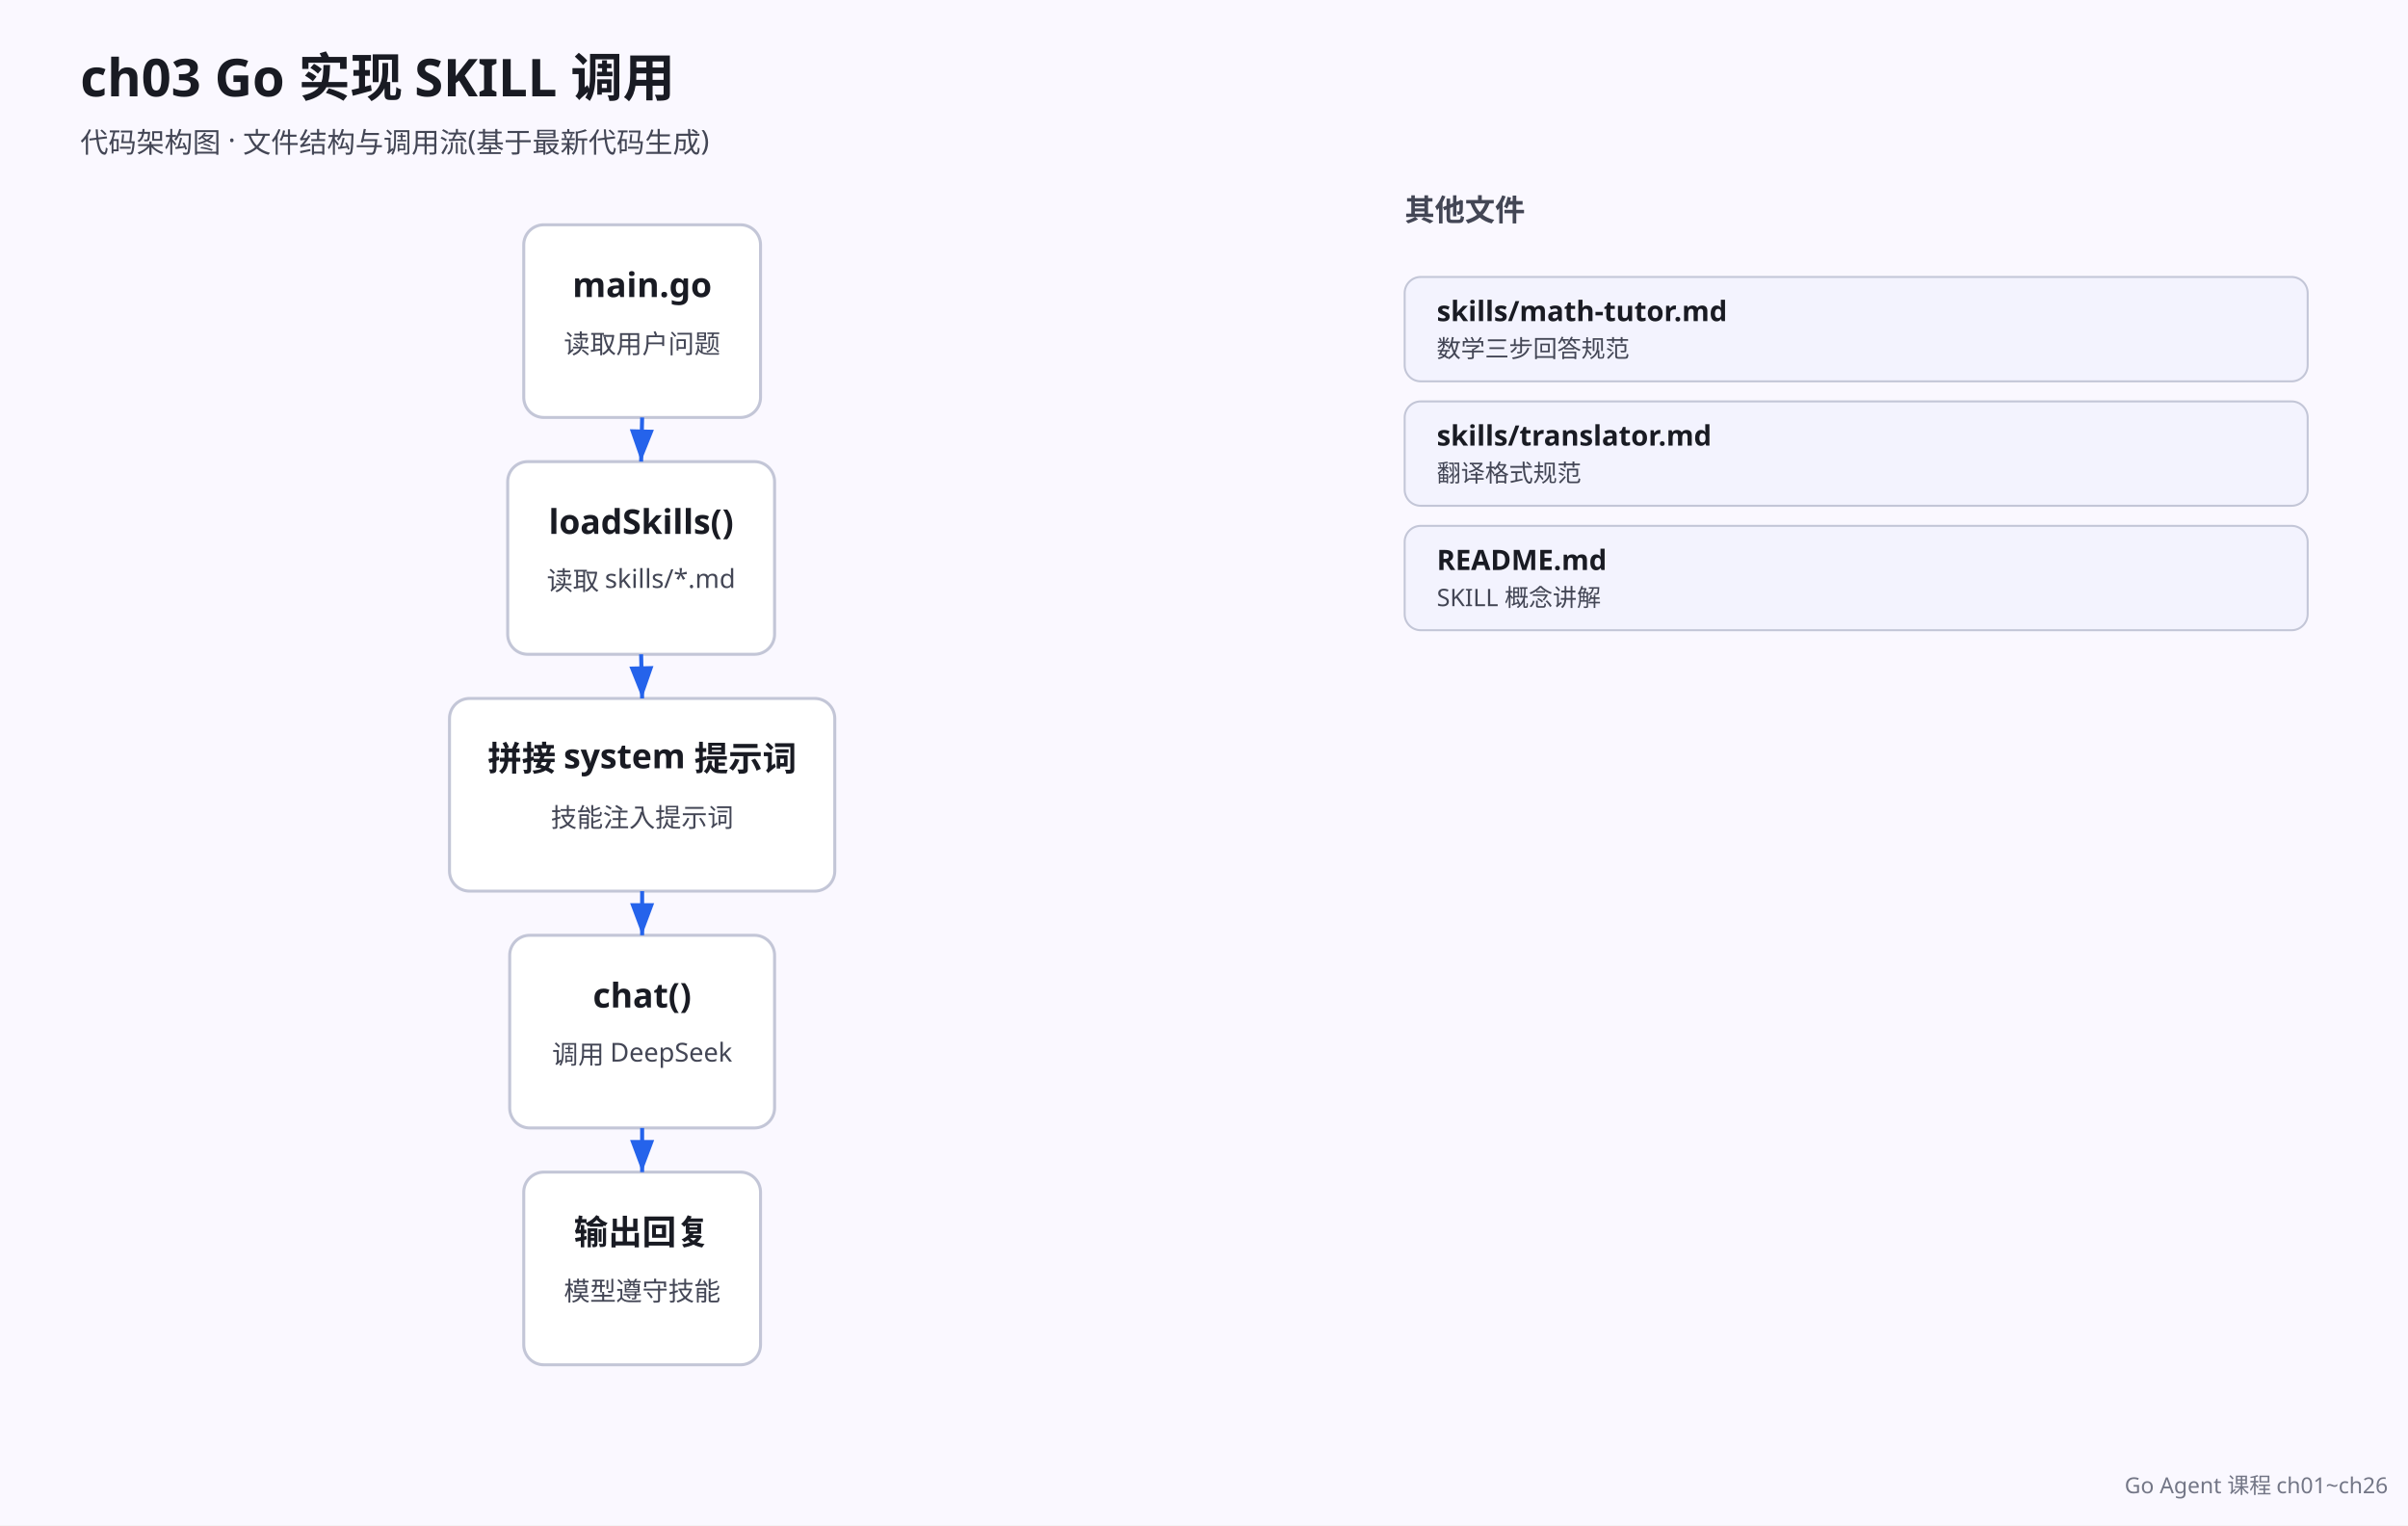
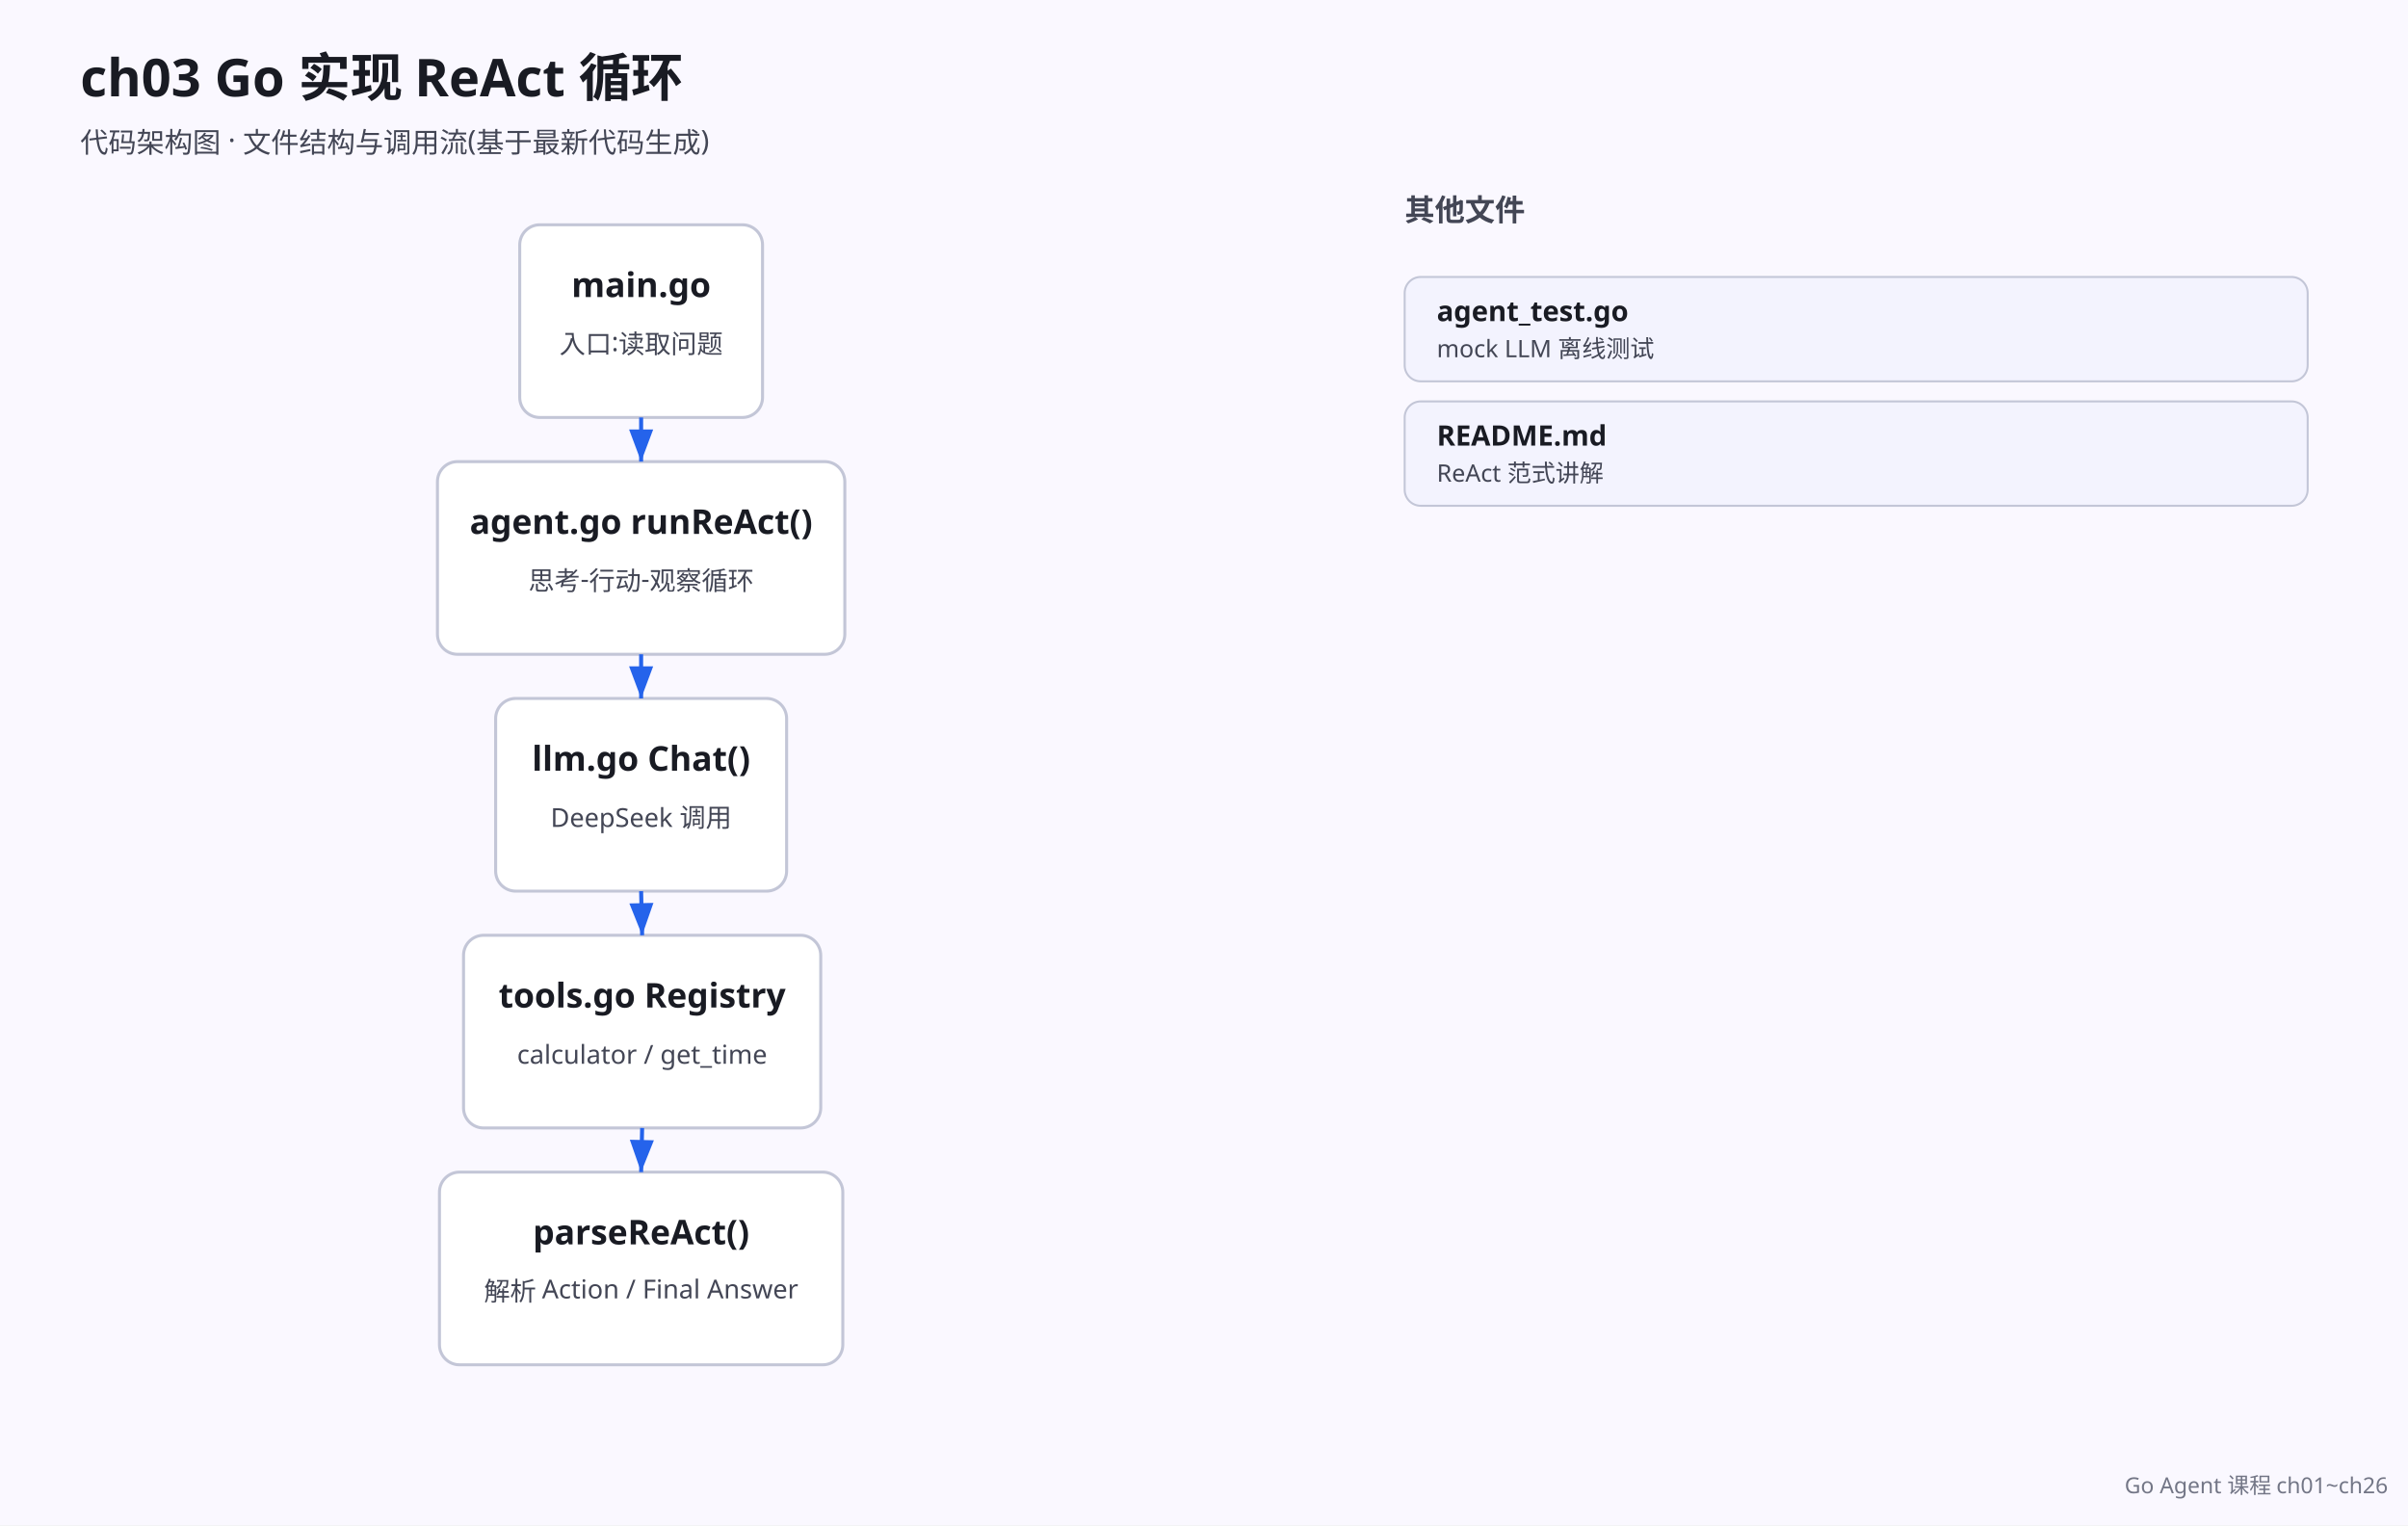
<svg xmlns="http://www.w3.org/2000/svg" width="1200" height="760" viewBox="0 0 1200 760">
  <defs>
    <marker id="arrow" markerWidth="10" markerHeight="10" refX="8" refY="3" orient="auto">
      <path d="M0,0 L8,3 L0,6 z" fill="#2563eb" />
    </marker>
  </defs>
  <rect width="1200" height="760" fill="#faf8ff" />
-   <text x="40" y="48" fill="#191b23" font-family="Microsoft YaHei, sans-serif" font-size="26" font-weight="700">ch03 Go 实现 SKILL 调用</text>
+   <text x="40" y="48" fill="#191b23" font-family="Microsoft YaHei, sans-serif" font-size="26" font-weight="700">ch03 Go 实现 ReAct 循环</text>
  <text x="40" y="76" fill="#434655" font-family="Microsoft YaHei, sans-serif" font-size="14">代码架构图 · 文件结构与调用流(基于最新代码生成)</text>
-   <rect x="261" y="112" width="118" height="96" rx="10" fill="#ffffff" stroke="#c3c6d7" stroke-width="1.5" />
-   <text x="320.0" y="148.0" fill="#191b23" font-family="Microsoft YaHei, sans-serif" font-size="17" font-weight="600" text-anchor="middle">main.go</text>
-   <text x="320.0" y="176.0" fill="#434655" font-family="Microsoft YaHei, sans-serif" font-size="13" text-anchor="middle">读取用户问题</text>
-   <rect x="253" y="230" width="133" height="96" rx="10" fill="#ffffff" stroke="#c3c6d7" stroke-width="1.5" />
-   <text x="319.5" y="266.0" fill="#191b23" font-family="Microsoft YaHei, sans-serif" font-size="17" font-weight="600" text-anchor="middle">loadSkills()</text>
-   <text x="319.5" y="294.0" fill="#434655" font-family="Microsoft YaHei, sans-serif" font-size="13" text-anchor="middle">读取 skills/*.md</text>
-   <rect x="224" y="348" width="192" height="96" rx="10" fill="#ffffff" stroke="#c3c6d7" stroke-width="1.5" />
-   <text x="320.0" y="384.0" fill="#191b23" font-family="Microsoft YaHei, sans-serif" font-size="17" font-weight="600" text-anchor="middle">拼接 system 提示词</text>
-   <text x="320.0" y="412.0" fill="#434655" font-family="Microsoft YaHei, sans-serif" font-size="13" text-anchor="middle">技能注入提示词</text>
-   <rect x="254" y="466" width="132" height="96" rx="10" fill="#ffffff" stroke="#c3c6d7" stroke-width="1.5" />
-   <text x="320.0" y="502.0" fill="#191b23" font-family="Microsoft YaHei, sans-serif" font-size="17" font-weight="600" text-anchor="middle">chat()</text>
-   <text x="320.0" y="530.0" fill="#434655" font-family="Microsoft YaHei, sans-serif" font-size="13" text-anchor="middle">调用 DeepSeek</text>
-   <rect x="261" y="584" width="118" height="96" rx="10" fill="#ffffff" stroke="#c3c6d7" stroke-width="1.5" />
-   <text x="320.0" y="620.0" fill="#191b23" font-family="Microsoft YaHei, sans-serif" font-size="17" font-weight="600" text-anchor="middle">输出回复</text>
-   <text x="320.0" y="648.0" fill="#434655" font-family="Microsoft YaHei, sans-serif" font-size="13" text-anchor="middle">模型遵守技能</text>
-   <line x1="320.0" y1="208" x2="319.5" y2="230" stroke="#2563eb" stroke-width="2" marker-end="url(#arrow)" />
-   <line x1="319.5" y1="326" x2="320.0" y2="348" stroke="#2563eb" stroke-width="2" marker-end="url(#arrow)" />
-   <line x1="320.0" y1="444" x2="320.0" y2="466" stroke="#2563eb" stroke-width="2" marker-end="url(#arrow)" />
-   <line x1="320.0" y1="562" x2="320.0" y2="584" stroke="#2563eb" stroke-width="2" marker-end="url(#arrow)" />
+   <rect x="259" y="112" width="121" height="96" rx="10" fill="#ffffff" stroke="#c3c6d7" stroke-width="1.5" />
+   <text x="319.5" y="148.0" fill="#191b23" font-family="Microsoft YaHei, sans-serif" font-size="17" font-weight="600" text-anchor="middle">main.go</text>
+   <text x="319.5" y="176.0" fill="#434655" font-family="Microsoft YaHei, sans-serif" font-size="13" text-anchor="middle">入口:读取问题</text>
+   <rect x="218" y="230" width="203" height="96" rx="10" fill="#ffffff" stroke="#c3c6d7" stroke-width="1.5" />
+   <text x="319.5" y="266.0" fill="#191b23" font-family="Microsoft YaHei, sans-serif" font-size="17" font-weight="600" text-anchor="middle">agent.go runReAct()</text>
+   <text x="319.5" y="294.0" fill="#434655" font-family="Microsoft YaHei, sans-serif" font-size="13" text-anchor="middle">思考-行动-观察循环</text>
+   <rect x="247" y="348" width="145" height="96" rx="10" fill="#ffffff" stroke="#c3c6d7" stroke-width="1.5" />
+   <text x="319.5" y="384.0" fill="#191b23" font-family="Microsoft YaHei, sans-serif" font-size="17" font-weight="600" text-anchor="middle">llm.go Chat()</text>
+   <text x="319.5" y="412.0" fill="#434655" font-family="Microsoft YaHei, sans-serif" font-size="13" text-anchor="middle">DeepSeek 调用</text>
+   <rect x="231" y="466" width="178" height="96" rx="10" fill="#ffffff" stroke="#c3c6d7" stroke-width="1.5" />
+   <text x="320.0" y="502.0" fill="#191b23" font-family="Microsoft YaHei, sans-serif" font-size="17" font-weight="600" text-anchor="middle">tools.go Registry</text>
+   <text x="320.0" y="530.0" fill="#434655" font-family="Microsoft YaHei, sans-serif" font-size="13" text-anchor="middle">calculator / get_time</text>
+   <rect x="219" y="584" width="201" height="96" rx="10" fill="#ffffff" stroke="#c3c6d7" stroke-width="1.5" />
+   <text x="319.5" y="620.0" fill="#191b23" font-family="Microsoft YaHei, sans-serif" font-size="17" font-weight="600" text-anchor="middle">parseReAct()</text>
+   <text x="319.5" y="648.0" fill="#434655" font-family="Microsoft YaHei, sans-serif" font-size="13" text-anchor="middle">解析 Action / Final Answer</text>
+   <line x1="319.5" y1="208" x2="319.5" y2="230" stroke="#2563eb" stroke-width="2" marker-end="url(#arrow)" />
+   <line x1="319.5" y1="326" x2="319.5" y2="348" stroke="#2563eb" stroke-width="2" marker-end="url(#arrow)" />
+   <line x1="319.5" y1="444" x2="320.0" y2="466" stroke="#2563eb" stroke-width="2" marker-end="url(#arrow)" />
+   <line x1="320.0" y1="562" x2="319.5" y2="584" stroke="#2563eb" stroke-width="2" marker-end="url(#arrow)" />
  <text x="700" y="110" fill="#434655" font-family="Microsoft YaHei, sans-serif" font-size="15" font-weight="600">其他文件</text>
  <rect x="700" y="138" width="450" height="52" rx="8" fill="#f3f3fe" stroke="#c3c6d7" stroke-width="1" />
-   <text x="716" y="160" fill="#191b23" font-family="Microsoft YaHei, sans-serif" font-size="14" font-weight="600">skills/math-tutor.md</text>
-   <text x="716" y="178" fill="#434655" font-family="Microsoft YaHei, sans-serif" font-size="12">数学三步回答规范</text>
+   <text x="716" y="160" fill="#191b23" font-family="Microsoft YaHei, sans-serif" font-size="14" font-weight="600">agent_test.go</text>
+   <text x="716" y="178" fill="#434655" font-family="Microsoft YaHei, sans-serif" font-size="12">mock LLM 离线测试</text>
  <rect x="700" y="200" width="450" height="52" rx="8" fill="#f3f3fe" stroke="#c3c6d7" stroke-width="1" />
-   <text x="716" y="222" fill="#191b23" font-family="Microsoft YaHei, sans-serif" font-size="14" font-weight="600">skills/translator.md</text>
-   <text x="716" y="240" fill="#434655" font-family="Microsoft YaHei, sans-serif" font-size="12">翻译格式规范</text>
-   <rect x="700" y="262" width="450" height="52" rx="8" fill="#f3f3fe" stroke="#c3c6d7" stroke-width="1" />
-   <text x="716" y="284" fill="#191b23" font-family="Microsoft YaHei, sans-serif" font-size="14" font-weight="600">README.md</text>
-   <text x="716" y="302" fill="#434655" font-family="Microsoft YaHei, sans-serif" font-size="12">SKILL 概念讲解</text>
+   <text x="716" y="222" fill="#191b23" font-family="Microsoft YaHei, sans-serif" font-size="14" font-weight="600">README.md</text>
+   <text x="716" y="240" fill="#434655" font-family="Microsoft YaHei, sans-serif" font-size="12">ReAct 范式讲解</text>
  <text x="1190" y="744" fill="#737686" font-family="Microsoft YaHei, sans-serif" font-size="11" text-anchor="end">Go Agent 课程 ch01~ch26</text>
</svg>
